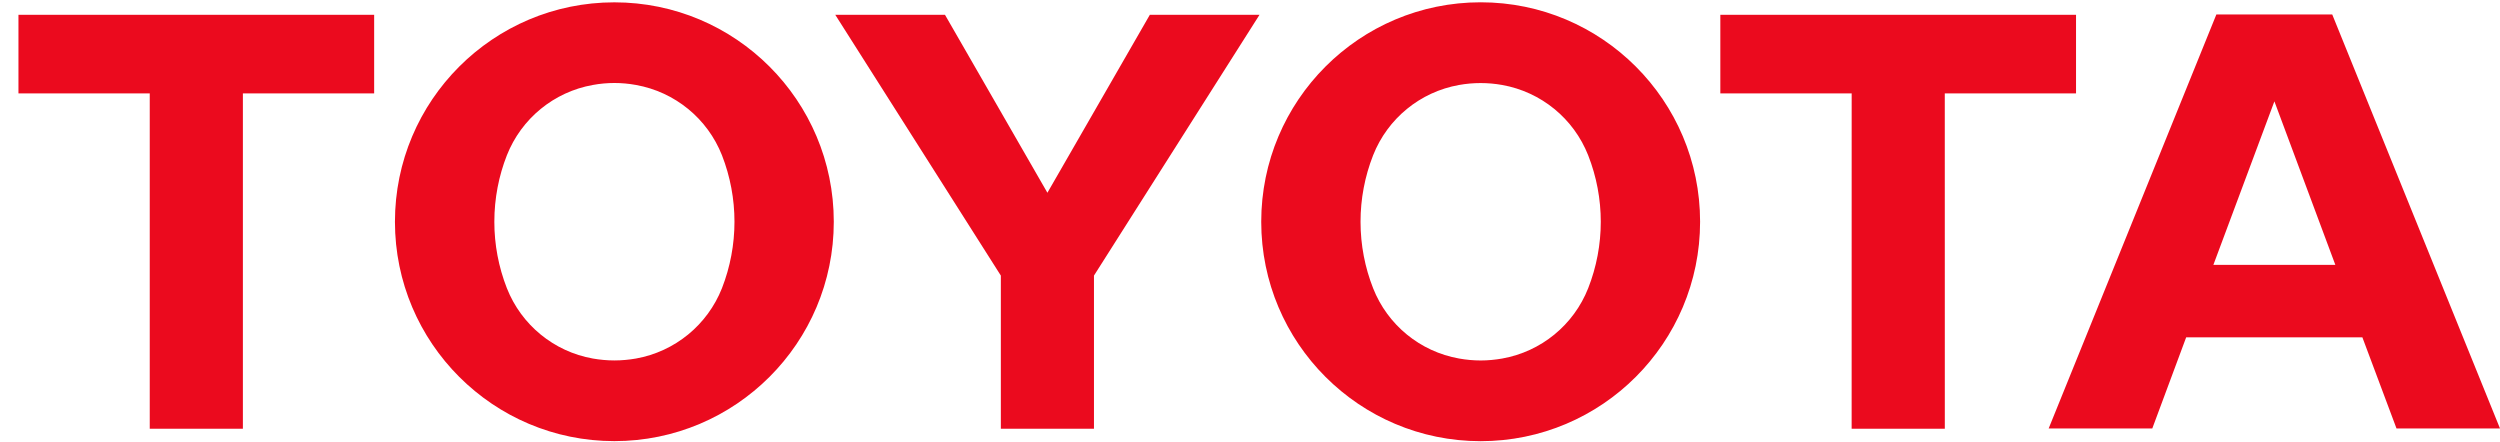
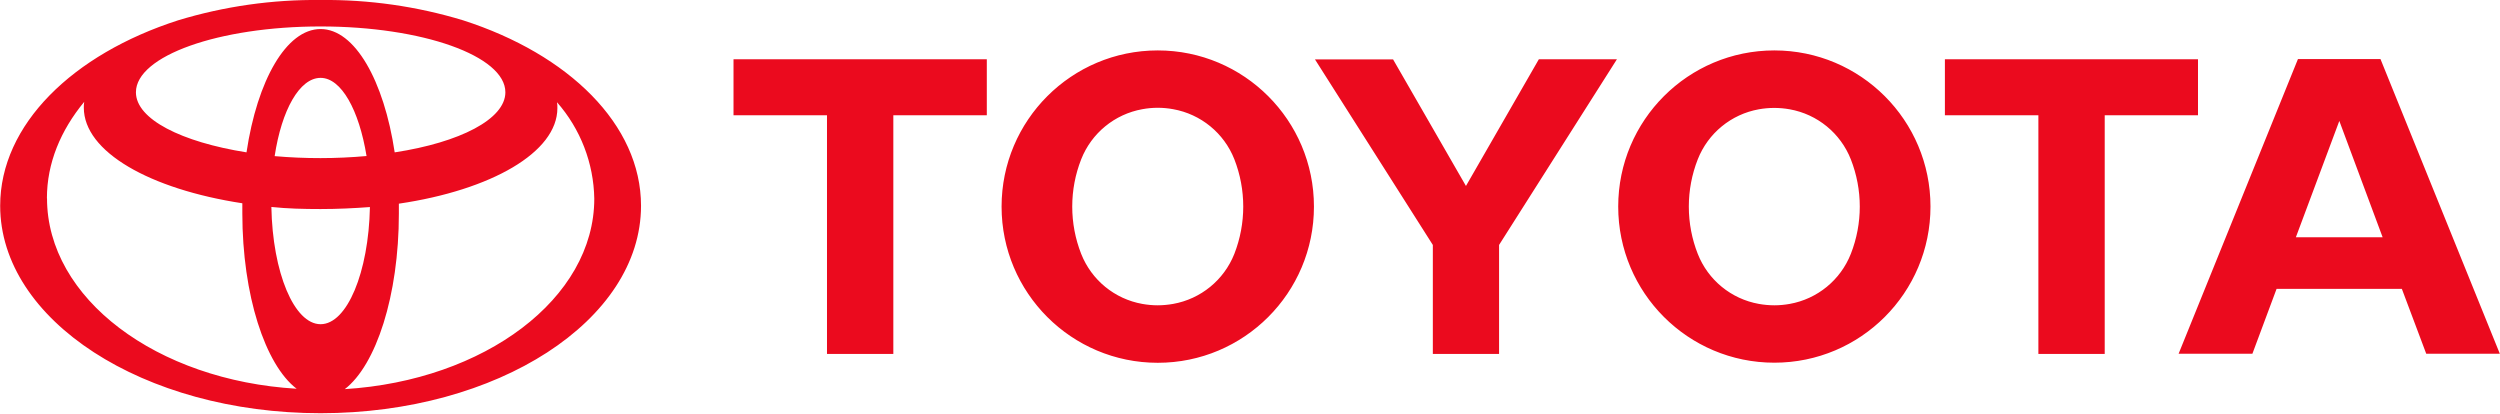
- <svg xmlns="http://www.w3.org/2000/svg" width="136" height="24" viewBox="0 0 136 24">
-   <path fill="none" d="M0 0h158v48H0V0z" />
-   <path fill="#EB0A1E" d="M20.354.804H1.004v4.278h7.142v18.241h5.067V5.082h7.141V.804m18.921 14.874a6.206 6.206 0 0 1-4.678 3.826 6.807 6.807 0 0 1-1.175.104c-.399 0-.792-.038-1.172-.104a6.197 6.197 0 0 1-4.676-3.826 9.886 9.886 0 0 1-.682-3.614c0-1.276.243-2.498.682-3.617.791-2 2.56-3.447 4.676-3.825a6.474 6.474 0 0 1 2.347 0 6.203 6.203 0 0 1 4.678 3.824 9.95 9.95 0 0 1 0 7.232M33.421.127c-6.589 0-11.936 5.344-11.936 11.937 0 6.588 5.347 11.933 11.936 11.933 6.594 0 11.937-5.345 11.937-11.933 0-6.593-5.343-11.937-11.937-11.937zm12.017.677h5.968l5.573 9.682L62.552.804h5.966l-9.006 14.188v8.331h-5.066v-8.331L45.438.804M80.549 19.61c.398 0 .793-.04 1.172-.106a6.193 6.193 0 0 0 4.676-3.824 9.877 9.877 0 0 0 0-7.231 6.197 6.197 0 0 0-4.676-3.826 6.674 6.674 0 0 0-2.35 0 6.193 6.193 0 0 0-4.674 3.825 9.872 9.872 0 0 0-.684 3.615c0 1.276.243 2.495.684 3.616a6.188 6.188 0 0 0 4.674 3.824 6.72 6.72 0 0 0 1.178.107m-11.938-7.547c0-6.592 5.342-11.938 11.938-11.938 6.589 0 11.936 5.344 11.936 11.938C92.484 18.651 87.138 24 80.549 24c-6.596 0-11.938-5.349-11.938-11.937zm58.432 2.347l-3.316-8.897-3.32 8.897h6.636m1.47 3.94h-9.585l-1.844 4.959h-5.637L120.57.788h6.304L136 23.309h-5.63l-1.857-4.959zM112.936.804h-19.35v4.278h7.145l-.002 18.241h5.069l-.002-18.241h7.14V.804" />
+ <svg xmlns="http://www.w3.org/2000/svg" xml:space="preserve" width="950" height="157.02" viewBox="0 0 251.35 41.55">
+   <path fill="#EB0A1E" d="M99.2 5.96H73.74v5.63h9.4v24h6.67v-24h9.4V5.96m24.89 19.57a8.17 8.17 0 0 1-6.16 5.03 8.96 8.96 0 0 1-1.54.14c-.53 0-1.05-.05-1.55-.14a8.15 8.15 0 0 1-6.15-5.03 13 13 0 0 1-.9-4.76 13 13 0 0 1 .9-4.75 8.16 8.16 0 0 1 6.15-5.04 8.52 8.52 0 0 1 3.1 0 8.16 8.16 0 0 1 6.15 5.03 13.1 13.1 0 0 1 0 9.52m-7.7-20.46a15.7 15.7 0 1 0 0 31.41 15.7 15.7 0 0 0 0-31.41zm15.8.9h7.86l7.33 12.73 7.33-12.74h7.85l-11.85 18.67v10.96h-6.66V24.63L132.2 5.96m46.2 24.74c.52 0 1.04-.05 1.54-.14a8.15 8.15 0 0 0 6.15-5.03 13 13 0 0 0 0-9.51 8.15 8.15 0 0 0-6.15-5.03 8.78 8.78 0 0 0-3.1 0 8.15 8.15 0 0 0-6.14 5.03 12.99 12.99 0 0 0-.9 4.75c0 1.68.32 3.29.9 4.76a8.14 8.14 0 0 0 6.15 5.03 8.84 8.84 0 0 0 1.55.14m-15.7-9.93a15.7 15.7 0 1 1 31.4 0 15.7 15.7 0 0 1-31.4 0zm76.87 3.1-4.36-11.71-4.37 11.7h8.73m1.93 5.19h-12.6l-2.43 6.52h-7.42l12-29.63h8.3l12 29.63h-7.4zM221.01 5.96h-25.46v5.63h9.4v24h6.67v-24H221V5.96M46.54 2.04A47.5 47.5 0 0 0 32.22 0 47.5 47.5 0 0 0 17.9 2.04C7.3 5.45 0 12.53 0 20.69c0 11.49 14.4 20.86 32.22 20.86 17.78 0 32.22-9.33 32.22-20.86 0-8.16-7.28-15.24-17.9-18.65zM32.22 32.6c-2.66 0-4.83-5.2-4.95-11.79 1.58.17 3.24.21 4.95.21 1.7 0 3.37-.08 4.96-.2-.13 6.57-2.3 11.78-4.96 11.78ZM27.6 15.7c.7-4.63 2.5-7.87 4.62-7.87 2.08 0 3.87 3.24 4.62 7.86a52.52 52.52 0 0 1-9.24.01zm12.07-.38c-1.08-7.2-4-12.4-7.45-12.4s-6.37 5.16-7.45 12.4c-6.54-1.04-11.12-3.33-11.12-6.04 0-3.66 8.33-6.62 18.57-6.62S50.8 5.62 50.8 9.28c0 2.7-4.58 5.04-11.12 6.04zM4.7 19.94c0-3.54 1.38-6.83 3.75-9.7-.04.2-.04.42-.04.58 0 4.46 6.66 8.2 15.94 9.62v1c0 8.24 2.3 15.24 5.46 17.65-14.07-.83-25.1-9.08-25.1-19.15zm29.94 19.2c3.16-2.42 5.45-9.42 5.45-17.66v-1c9.28-1.37 15.94-5.16 15.94-9.61 0-.21 0-.42-.04-.59a15.06 15.06 0 0 1 3.75 9.7c0 10.03-11.03 18.28-25.1 19.15z" />
</svg>
